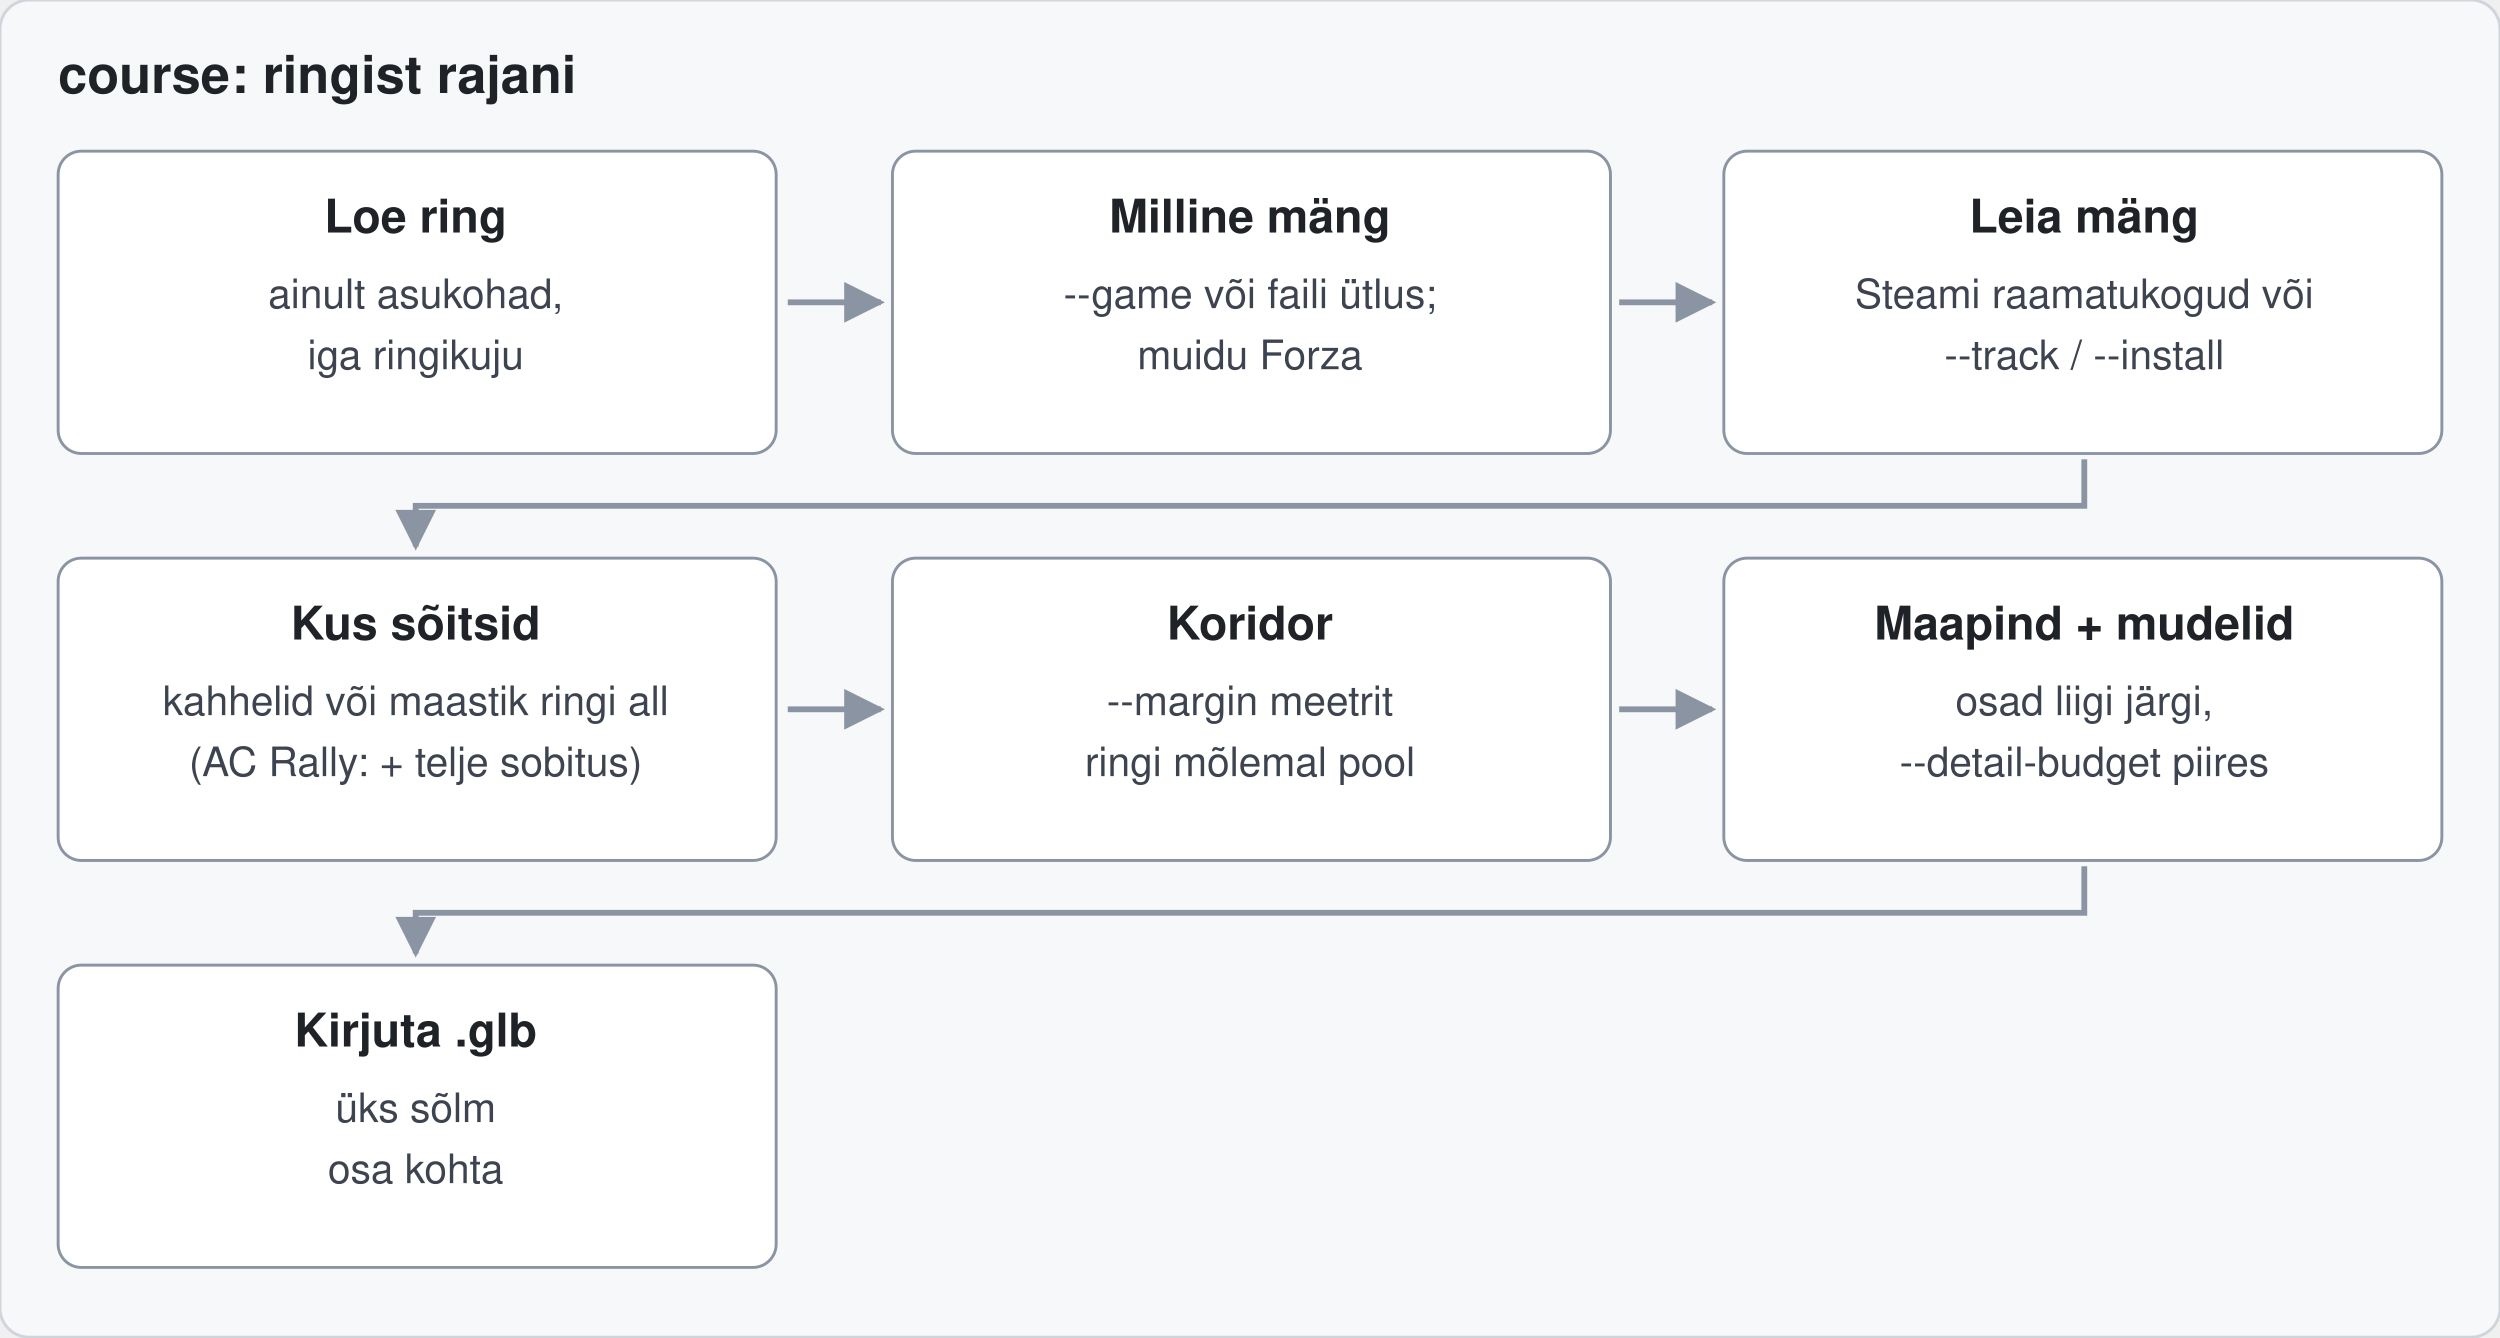
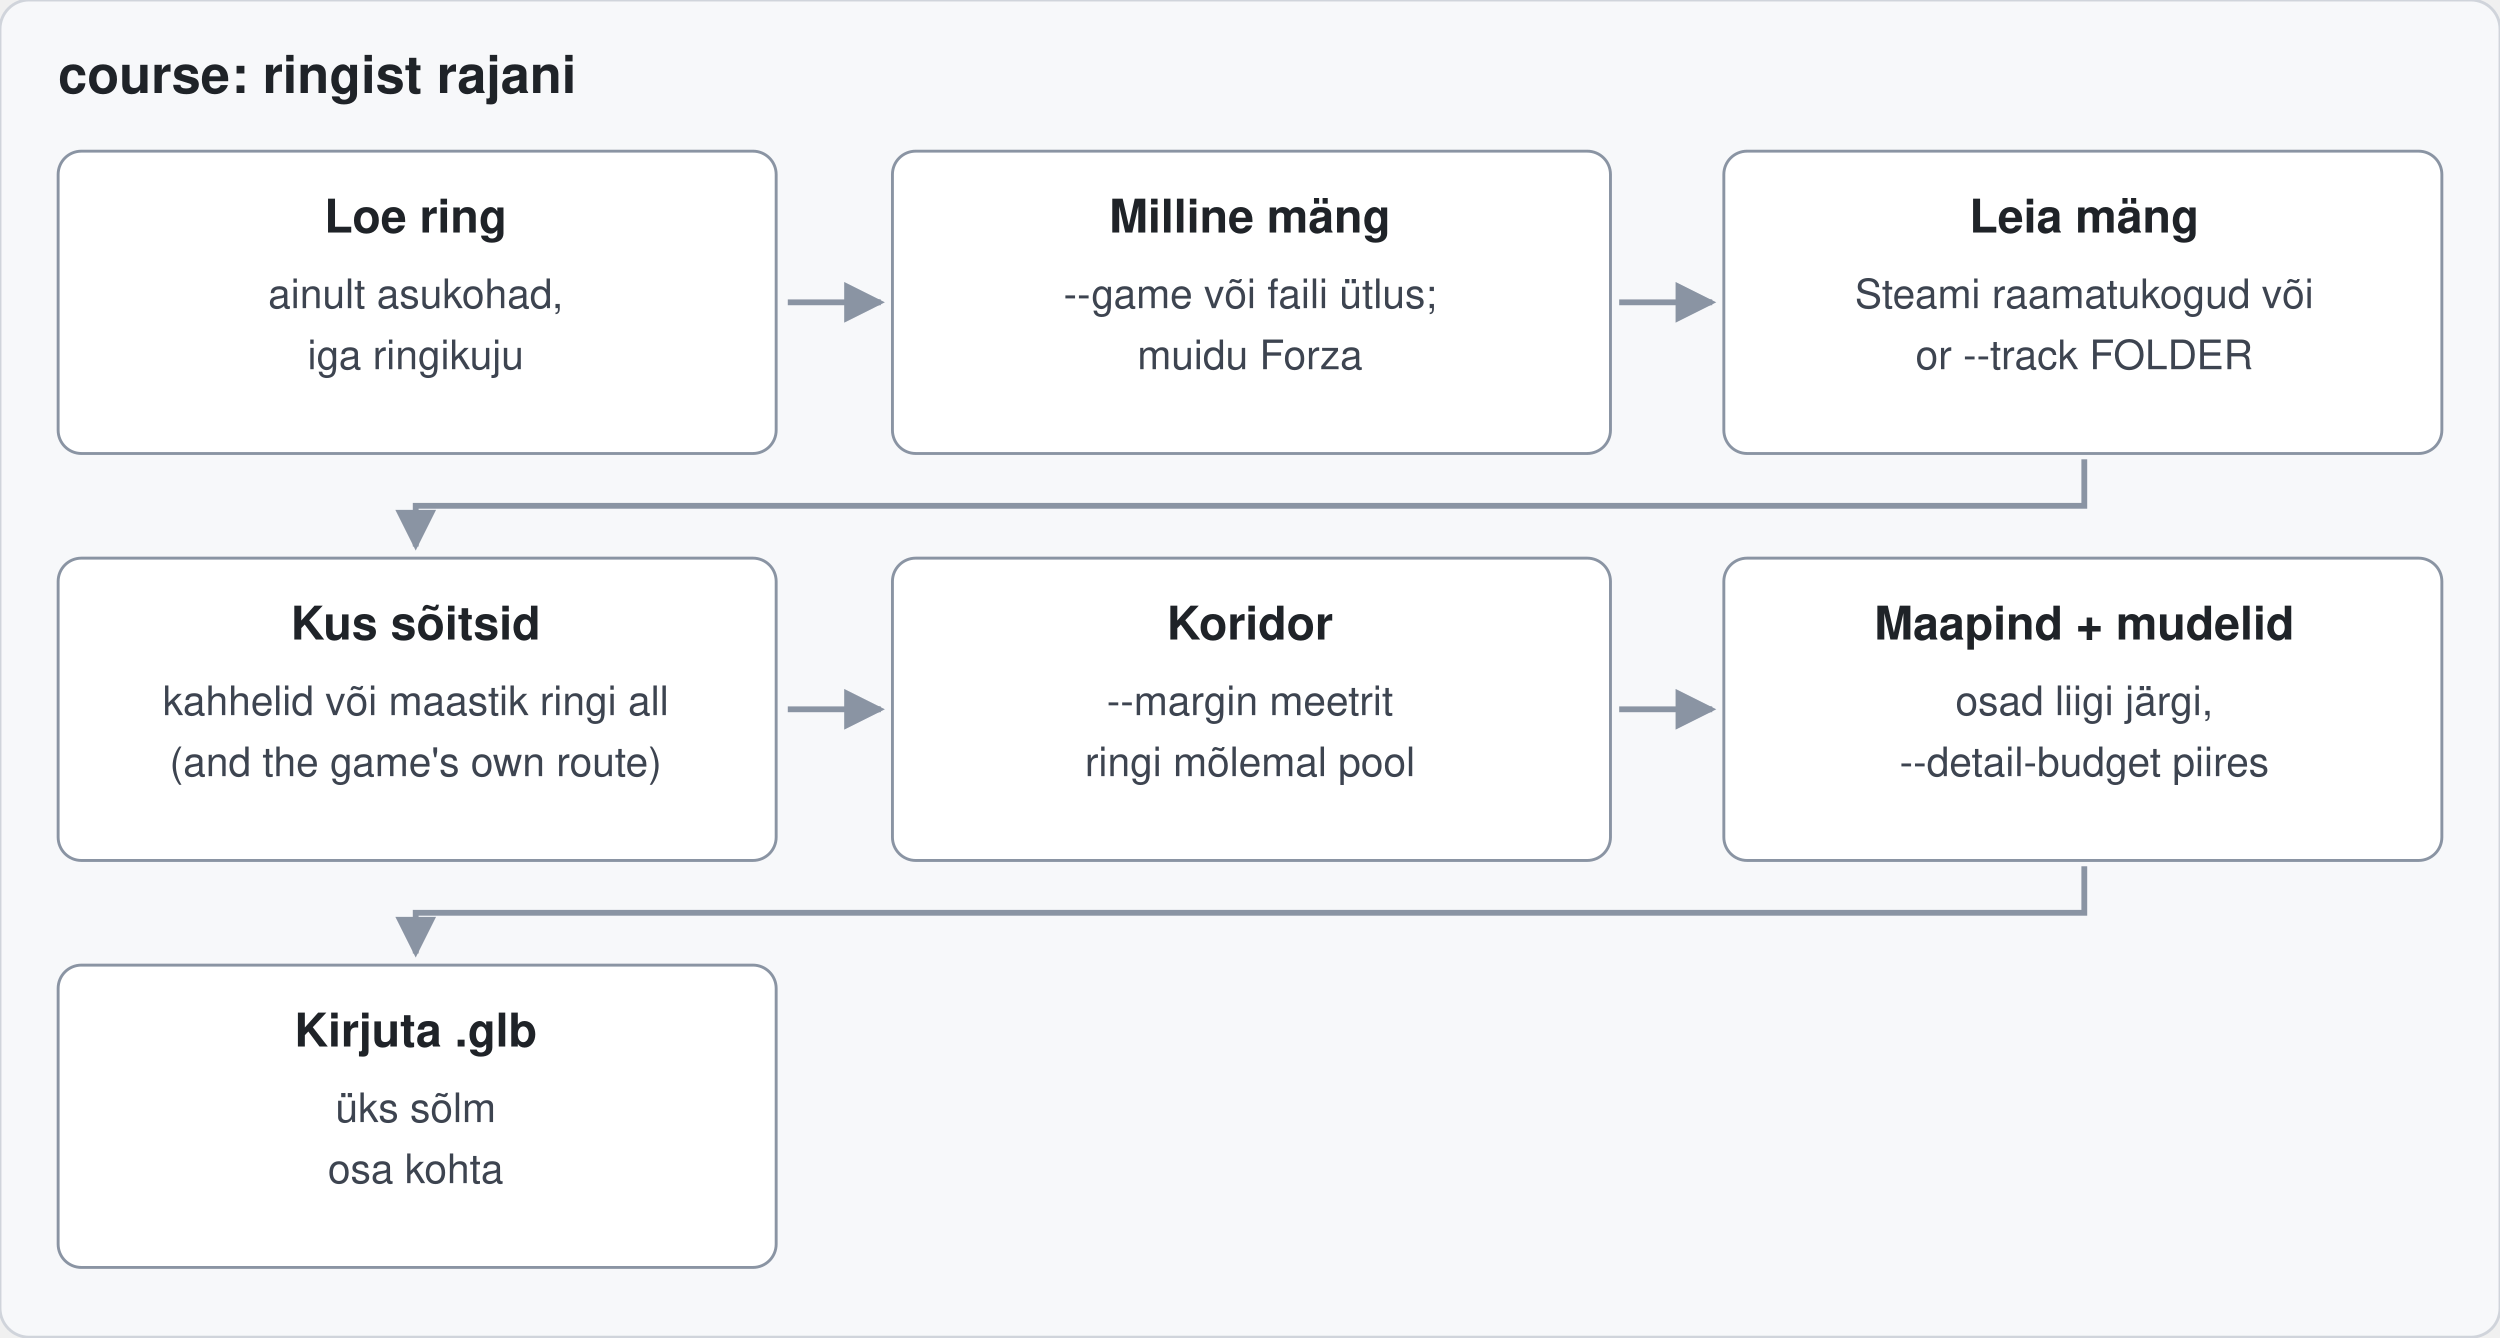
<svg xmlns="http://www.w3.org/2000/svg" width="860" height="460" viewBox="0 0 860 460" role="img" aria-label="course: from a lap to a course">
  <rect width="860" height="460" rx="10" fill="#f7f8fa" stroke="#d0d4db" />
  <defs>
    <marker id="a" viewBox="0 0 10 10" refX="9" refY="5" markerWidth="7" markerHeight="7" orient="auto-start-reverse">
      <path d="M0,0 L10,5 L0,10 z" fill="#8a94a3" />
    </marker>
  </defs>
  <text x="20" y="32" font-family="Segoe UI,Helvetica,Arial,sans-serif" font-size="18" font-weight="600" fill="#1f2328" text-anchor="start">course: ringist rajani</text>
  <rect x="20" y="52" width="247" height="104" rx="8" fill="#ffffff" stroke="#8a94a3" />
  <text x="143" y="80" font-family="Segoe UI,Helvetica,Arial,sans-serif" font-size="16" font-weight="600" fill="#1f2328" text-anchor="middle">Loe ring</text>
  <text x="143" y="106" font-family="Segoe UI,Helvetica,Arial,sans-serif" font-size="14" font-weight="400" fill="#3d4450" text-anchor="middle">ainult asukohad,</text>
  <text x="143" y="127" font-family="Segoe UI,Helvetica,Arial,sans-serif" font-size="14" font-weight="400" fill="#3d4450" text-anchor="middle">iga ringikuju</text>
  <rect x="307" y="52" width="247" height="104" rx="8" fill="#ffffff" stroke="#8a94a3" />
  <text x="430" y="80" font-family="Segoe UI,Helvetica,Arial,sans-serif" font-size="16" font-weight="600" fill="#1f2328" text-anchor="middle">Milline mäng</text>
  <text x="430" y="106" font-family="Segoe UI,Helvetica,Arial,sans-serif" font-size="14" font-weight="400" fill="#3d4450" text-anchor="middle">--game või faili ütlus;</text>
  <text x="430" y="127" font-family="Segoe UI,Helvetica,Arial,sans-serif" font-size="14" font-weight="400" fill="#3d4450" text-anchor="middle">muidu Forza</text>
  <rect x="593" y="52" width="247" height="104" rx="8" fill="#ffffff" stroke="#8a94a3" />
  <text x="717" y="80" font-family="Segoe UI,Helvetica,Arial,sans-serif" font-size="16" font-weight="600" fill="#1f2328" text-anchor="middle">Leia mäng</text>
  <text x="717" y="106" font-family="Segoe UI,Helvetica,Arial,sans-serif" font-size="14" font-weight="400" fill="#3d4450" text-anchor="middle">Steami raamatukogud või</text>
-   <text x="717" y="127" font-family="Segoe UI,Helvetica,Arial,sans-serif" font-size="14" font-weight="400" fill="#3d4450" text-anchor="middle">--track / --install</text>
+   <text x="717" y="127" font-family="Segoe UI,Helvetica,Arial,sans-serif" font-size="14" font-weight="400" fill="#3d4450" text-anchor="middle">or --track FOLDER</text>
  <rect x="20" y="192" width="247" height="104" rx="8" fill="#ffffff" stroke="#8a94a3" />
  <text x="143" y="220" font-family="Segoe UI,Helvetica,Arial,sans-serif" font-size="16" font-weight="600" fill="#1f2328" text-anchor="middle">Kus sõitsid</text>
  <text x="143" y="246" font-family="Segoe UI,Helvetica,Arial,sans-serif" font-size="14" font-weight="400" fill="#3d4450" text-anchor="middle">kahhelid või maastik ringi all</text>
-   <text x="143" y="267" font-family="Segoe UI,Helvetica,Arial,sans-serif" font-size="14" font-weight="400" fill="#3d4450" text-anchor="middle">(AC Rally: + telje sobitus)</text>
+   <text x="143" y="267" font-family="Segoe UI,Helvetica,Arial,sans-serif" font-size="14" font-weight="400" fill="#3d4450" text-anchor="middle">(and the game's own route)</text>
  <rect x="307" y="192" width="247" height="104" rx="8" fill="#ffffff" stroke="#8a94a3" />
  <text x="430" y="220" font-family="Segoe UI,Helvetica,Arial,sans-serif" font-size="16" font-weight="600" fill="#1f2328" text-anchor="middle">Koridor</text>
  <text x="430" y="246" font-family="Segoe UI,Helvetica,Arial,sans-serif" font-size="14" font-weight="400" fill="#3d4450" text-anchor="middle">--margin meetrit</text>
  <text x="430" y="267" font-family="Segoe UI,Helvetica,Arial,sans-serif" font-size="14" font-weight="400" fill="#3d4450" text-anchor="middle">ringi mõlemal pool</text>
  <rect x="593" y="192" width="247" height="104" rx="8" fill="#ffffff" stroke="#8a94a3" />
  <text x="717" y="220" font-family="Segoe UI,Helvetica,Arial,sans-serif" font-size="16" font-weight="600" fill="#1f2328" text-anchor="middle">Maapind + mudelid</text>
  <text x="717" y="246" font-family="Segoe UI,Helvetica,Arial,sans-serif" font-size="14" font-weight="400" fill="#3d4450" text-anchor="middle">osad liigi järgi,</text>
  <text x="717" y="267" font-family="Segoe UI,Helvetica,Arial,sans-serif" font-size="14" font-weight="400" fill="#3d4450" text-anchor="middle">--detail-budget piires</text>
  <rect x="20" y="332" width="247" height="104" rx="8" fill="#ffffff" stroke="#8a94a3" />
  <text x="143" y="360" font-family="Segoe UI,Helvetica,Arial,sans-serif" font-size="16" font-weight="600" fill="#1f2328" text-anchor="middle">Kirjuta .glb</text>
  <text x="143" y="386" font-family="Segoe UI,Helvetica,Arial,sans-serif" font-size="14" font-weight="400" fill="#3d4450" text-anchor="middle">üks sõlm</text>
  <text x="143" y="407" font-family="Segoe UI,Helvetica,Arial,sans-serif" font-size="14" font-weight="400" fill="#3d4450" text-anchor="middle">osa kohta</text>
  <line x1="271" y1="104.0" x2="303" y2="104.0" stroke="#8a94a3" stroke-width="2" marker-end="url(#a)" />
  <line x1="557" y1="104.0" x2="589" y2="104.0" stroke="#8a94a3" stroke-width="2" marker-end="url(#a)" />
  <path d="M717,158 V174 H143 V188" fill="none" stroke="#8a94a3" stroke-width="2" marker-end="url(#a)" />
  <line x1="271" y1="244.0" x2="303" y2="244.0" stroke="#8a94a3" stroke-width="2" marker-end="url(#a)" />
  <line x1="557" y1="244.0" x2="589" y2="244.0" stroke="#8a94a3" stroke-width="2" marker-end="url(#a)" />
  <path d="M717,298 V314 H143 V328" fill="none" stroke="#8a94a3" stroke-width="2" marker-end="url(#a)" />
</svg>
